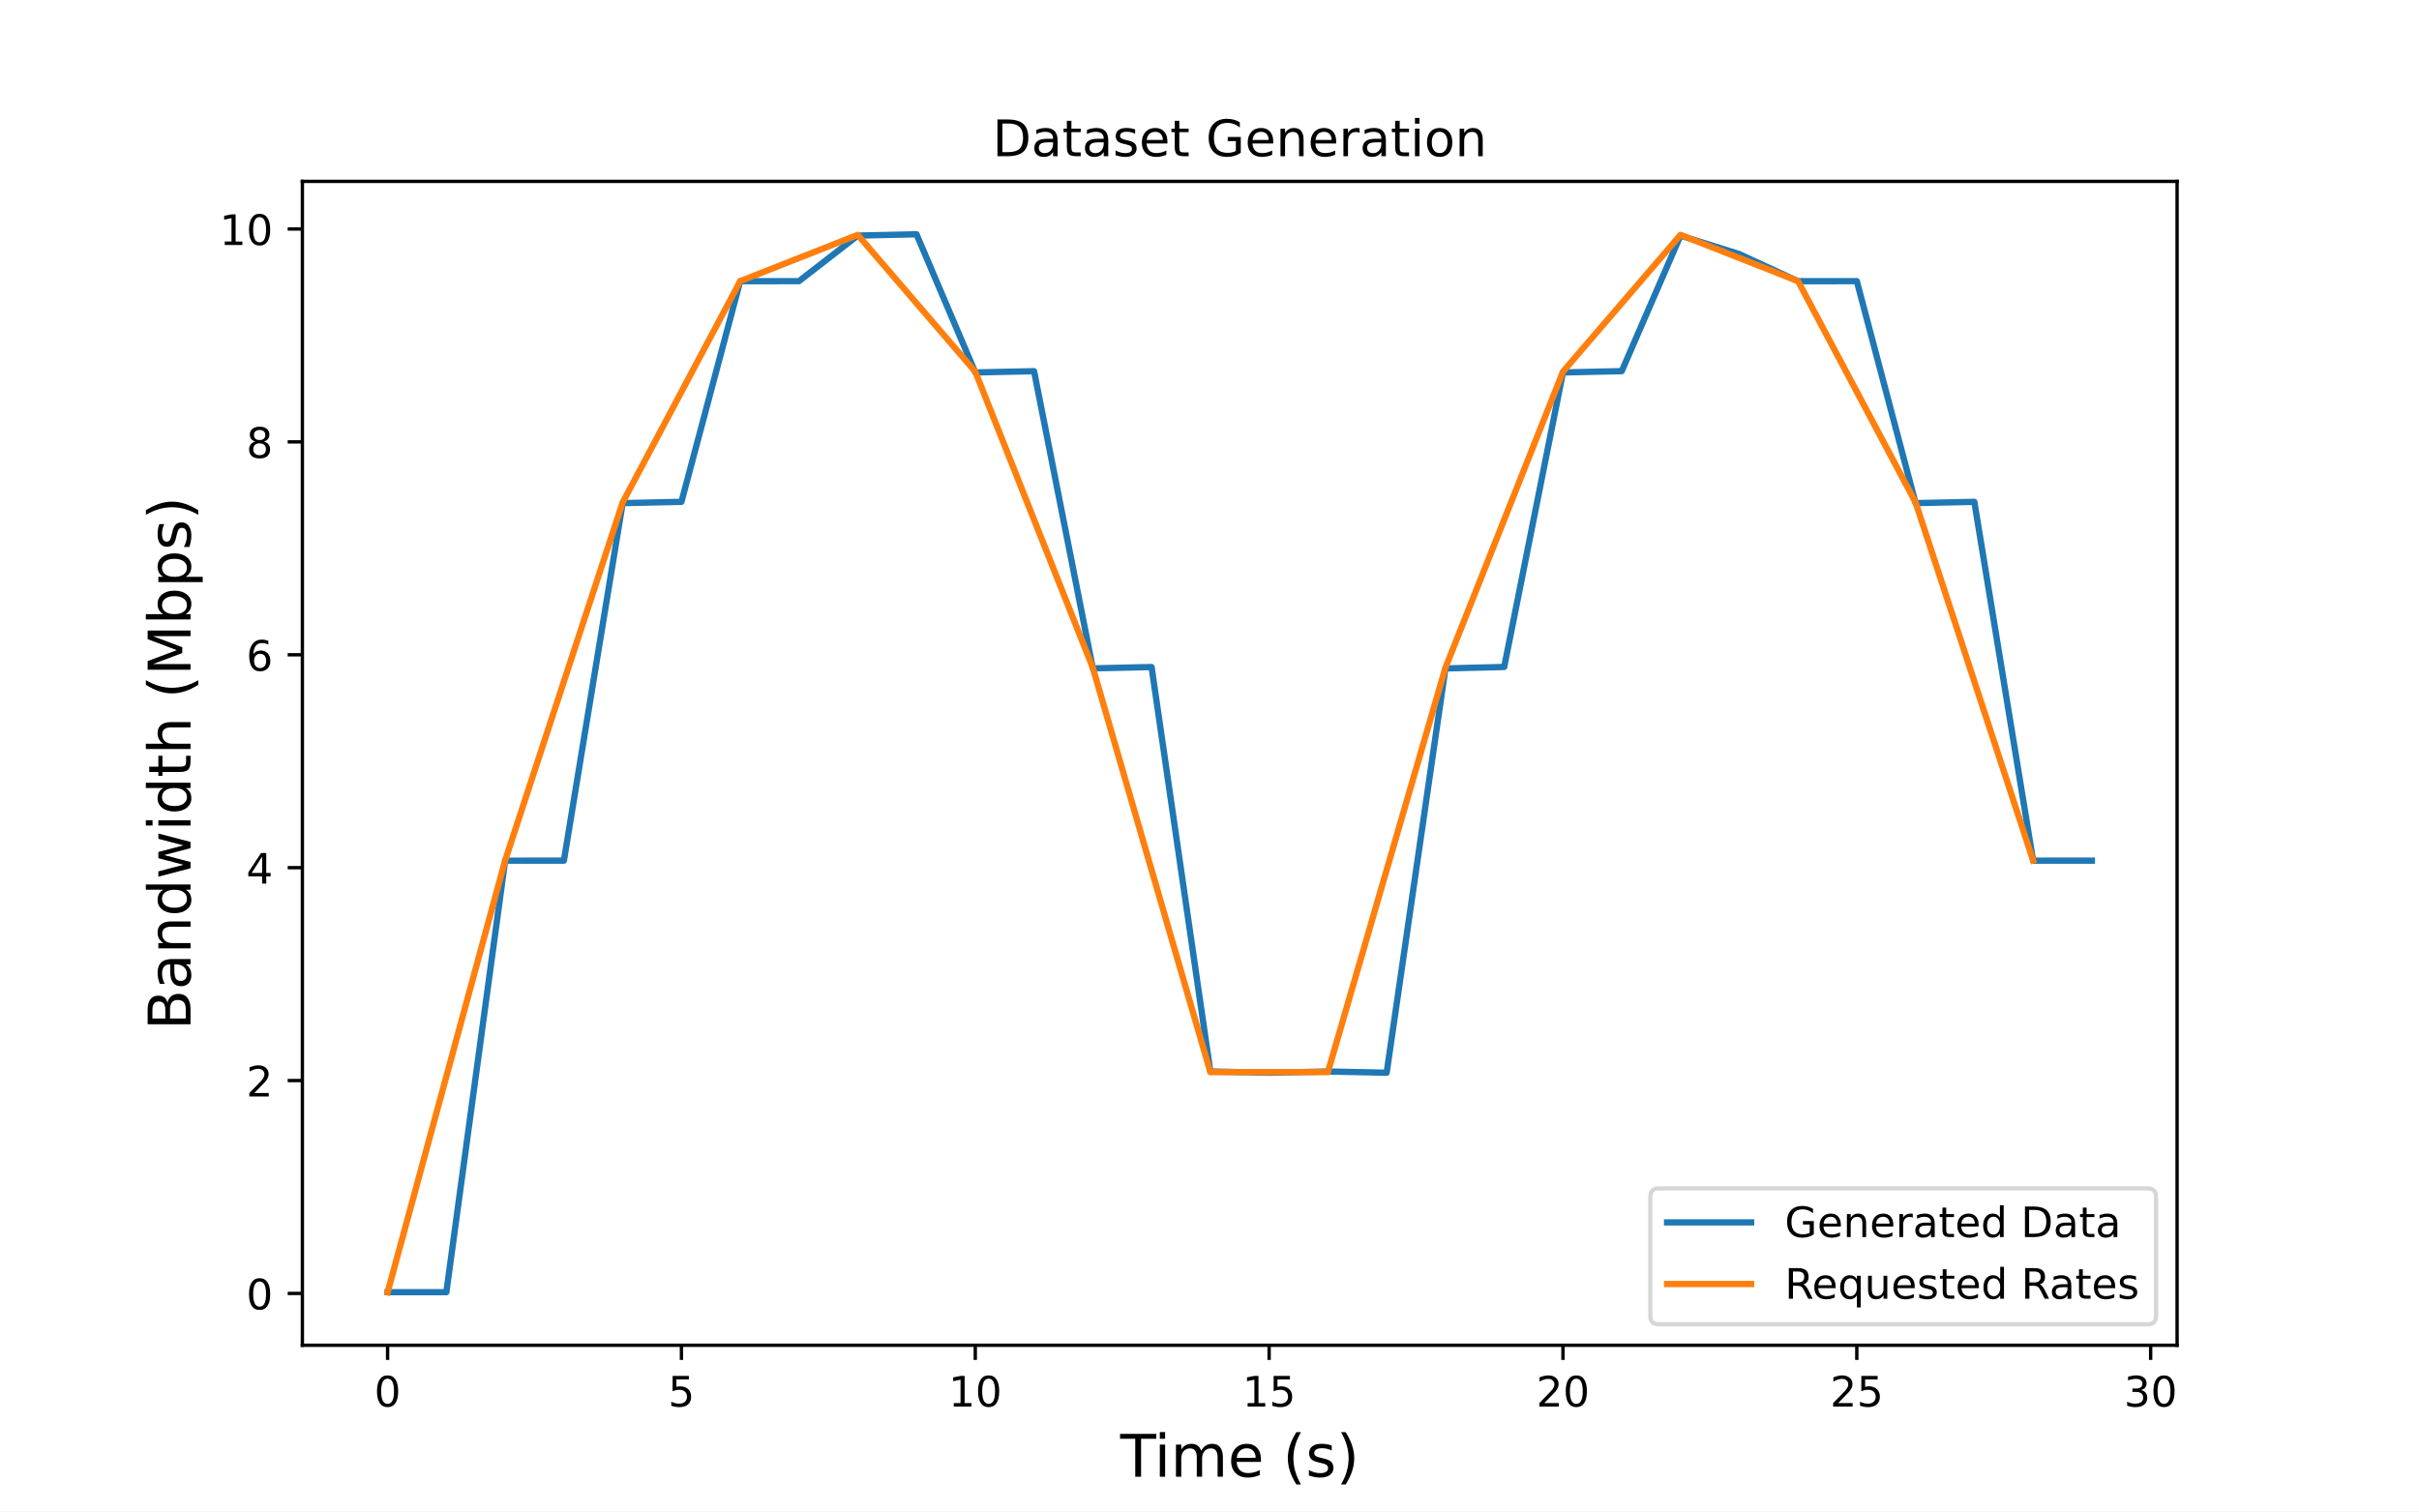
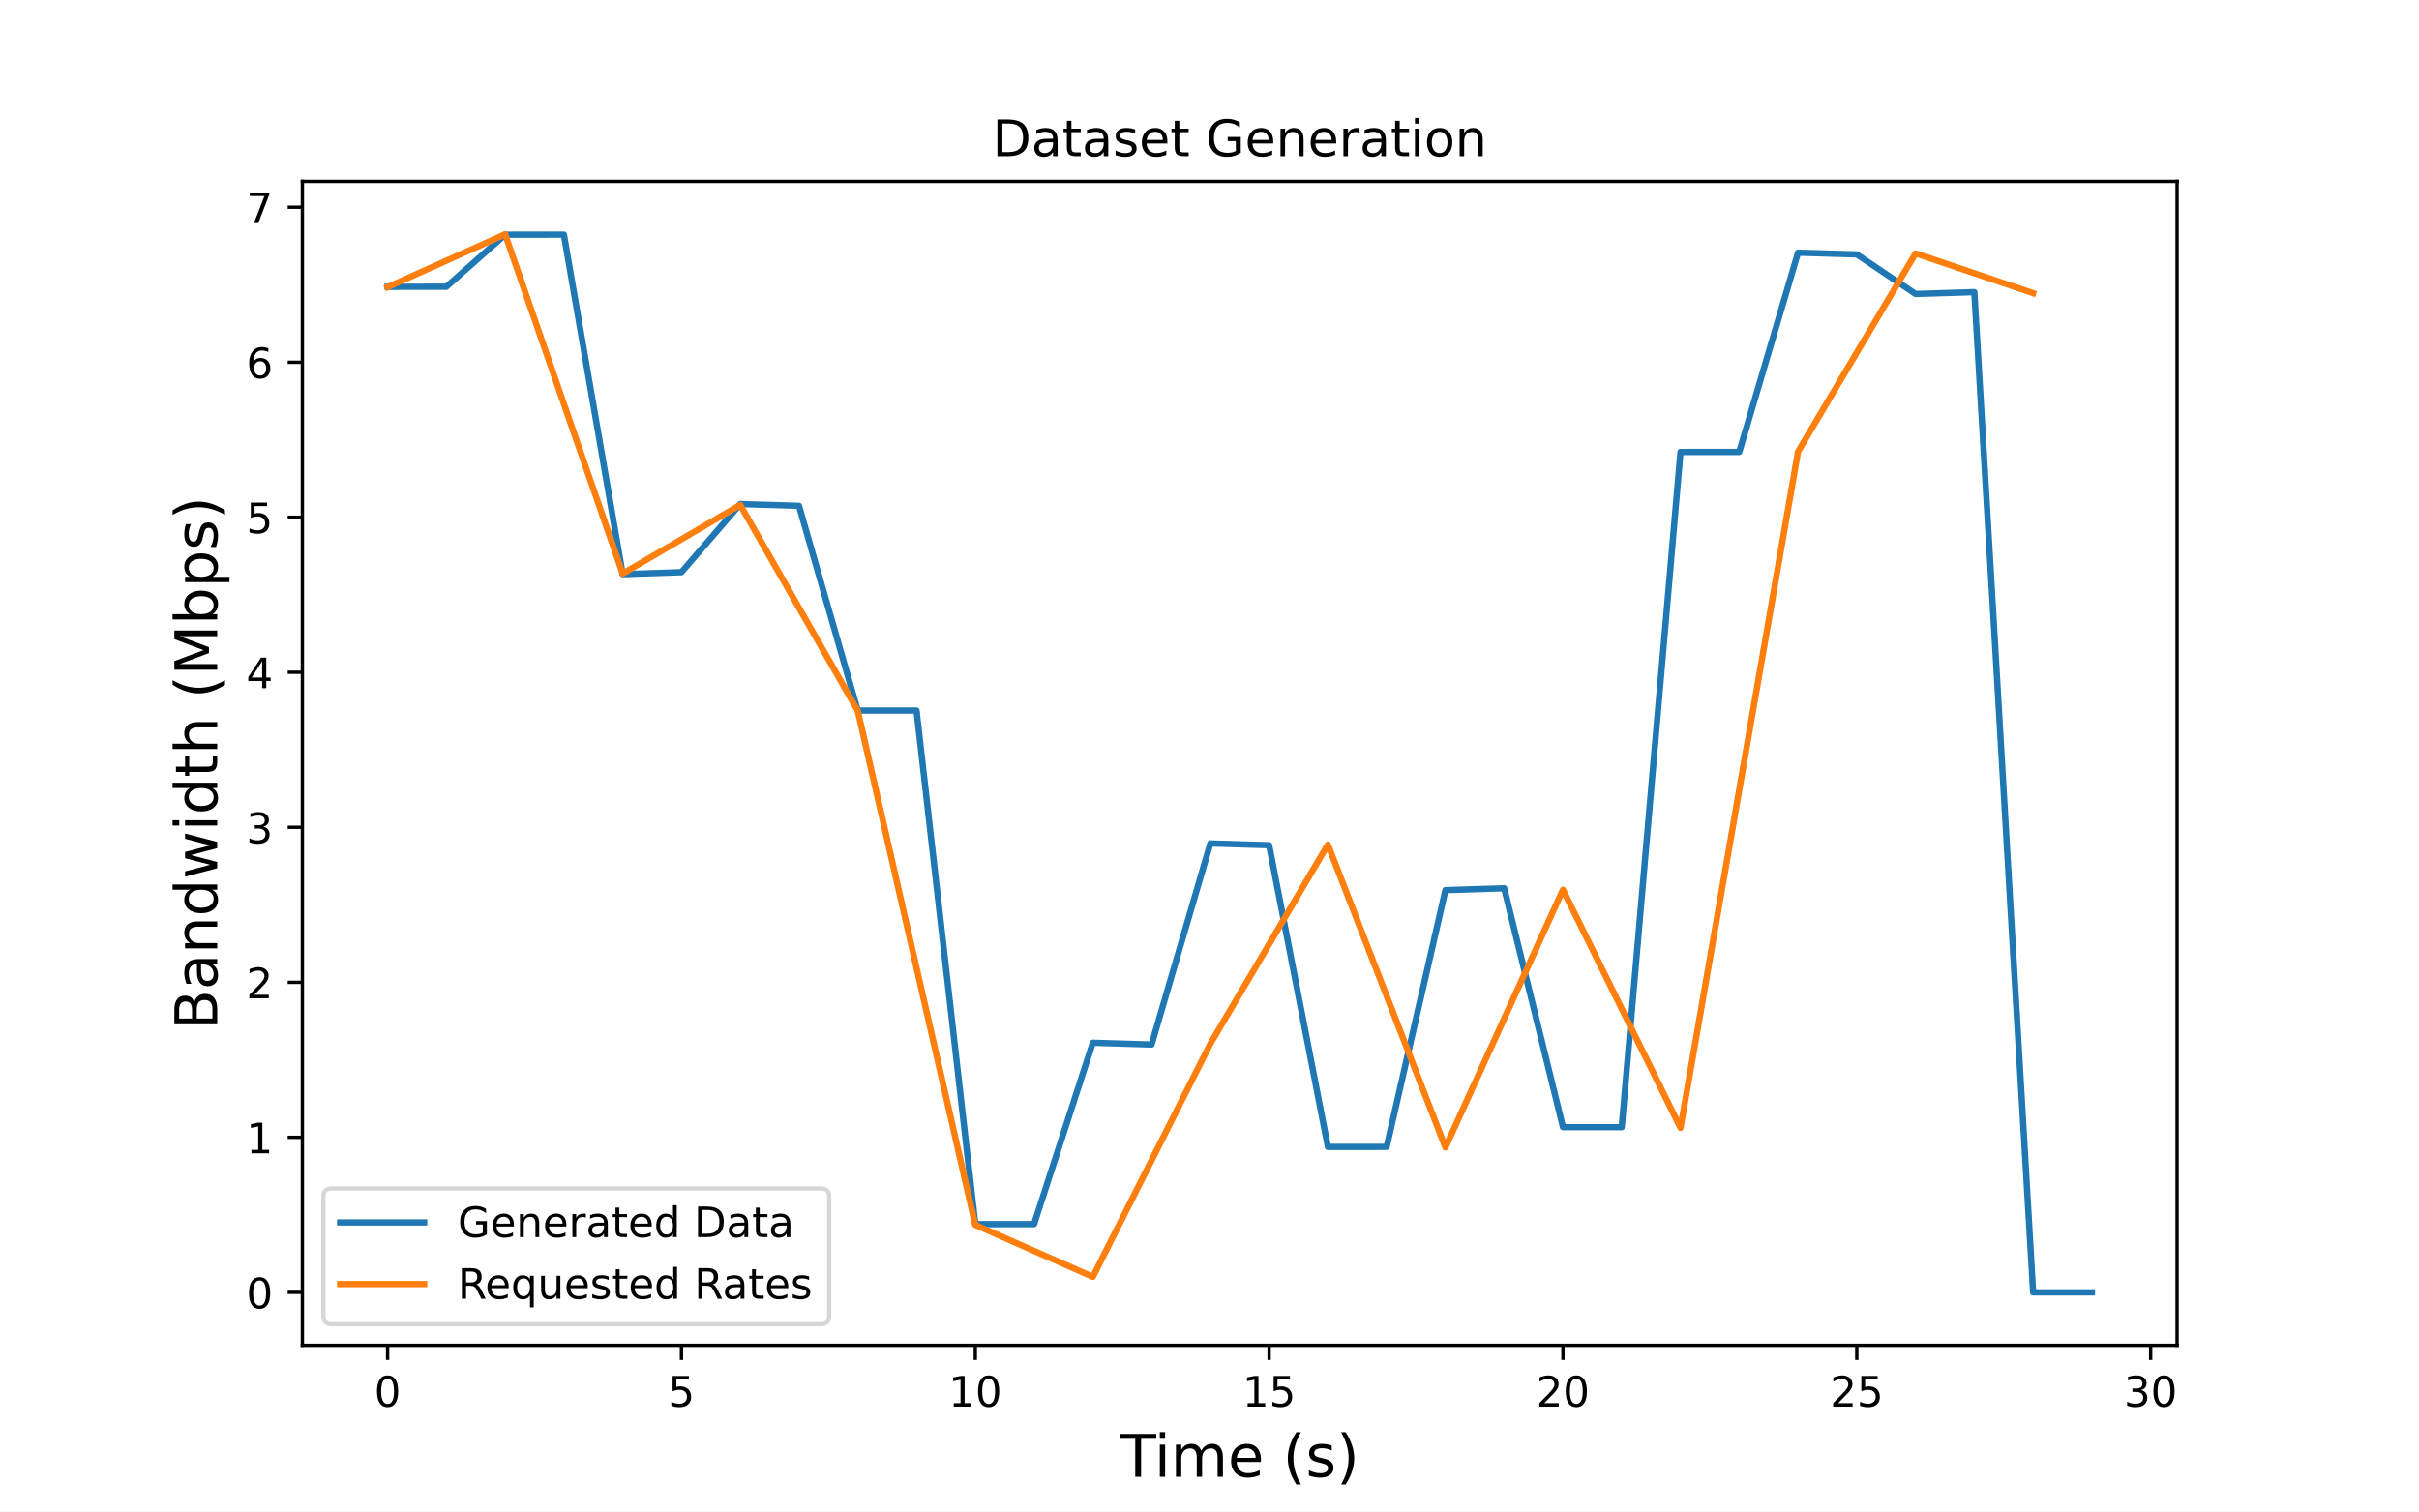
<svg xmlns="http://www.w3.org/2000/svg" xmlns:xlink="http://www.w3.org/1999/xlink" width="576pt" height="360pt" viewBox="0 0 576 360" version="1.1">
  <defs>
    <style type="text/css">*{stroke-linejoin: round; stroke-linecap: butt}</style>
  </defs>
  <g id="figure_1">
    <g id="patch_1">
      <path d="M 0 360  L 576 360  L 576 0  L 0 0  z " style="fill: #ffffff" />
    </g>
    <g id="axes_1">
      <g id="patch_2">
        <path d="M 72 320.4  L 518.4 320.4  L 518.4 43.2  L 72 43.2  z " style="fill: #ffffff" />
      </g>
      <g id="matplotlib.axis_1">
        <g id="xtick_1">
          <g id="line2d_1">
            <defs>
-               <path id="m021708974b" d="M 0 0  L 0 3.5  " style="stroke: #000000; stroke-width: 0.8" />
-             </defs>
-             <g>
-               <use xlink:href="#m021708974b" x="92.291" y="320.4" style="stroke: #000000; stroke-width: 0.8" />
+               <path id="m07958650aa" d="M 0 0  L 0 3.5  " style="stroke: #000000; stroke-width: 0.8" />
+             </defs>
+             <g>
+               <use xlink:href="#m07958650aa" x="92.291" y="320.4" style="stroke: #000000; stroke-width: 0.8" />
            </g>
          </g>
          <g id="text_1">
            <g transform="translate(89.10966 334.9984) scale(0.1 -0.1)">
              <defs>
                <path id="DejaVuSans-30" d="M 2034 4250  Q 1547 4250 1301 3770  Q 1056 3291 1056 2328  Q 1056 1369 1301 889  Q 1547 409 2034 409  Q 2525 409 2770 889  Q 3016 1369 3016 2328  Q 3016 3291 2770 3770  Q 2525 4250 2034 4250  z M 2034 4750  Q 2819 4750 3233 4129  Q 3647 3509 3647 2328  Q 3647 1150 3233 529  Q 2819 -91 2034 -91  Q 1250 -91 836 529  Q 422 1150 422 2328  Q 422 3509 836 4129  Q 1250 4750 2034 4750  z " transform="scale(0.015625)" />
              </defs>
              <use xlink:href="#DejaVuSans-30" />
            </g>
          </g>
        </g>
        <g id="xtick_2">
          <g id="line2d_2">
            <g>
-               <use xlink:href="#m021708974b" x="162.26" y="320.4" style="stroke: #000000; stroke-width: 0.8" />
+               <use xlink:href="#m07958650aa" x="162.26" y="320.4" style="stroke: #000000; stroke-width: 0.8" />
            </g>
          </g>
          <g id="text_2">
            <g transform="translate(159.0783 334.9984) scale(0.1 -0.1)">
              <defs>
                <path id="DejaVuSans-35" d="M 691 4666  L 3169 4666  L 3169 4134  L 1269 4134  L 1269 2991  Q 1406 3038 1543 3061  Q 1681 3084 1819 3084  Q 2600 3084 3056 2656  Q 3513 2228 3513 1497  Q 3513 744 3044 326  Q 2575 -91 1722 -91  Q 1428 -91 1123 -41  Q 819 9 494 109  L 494 744  Q 775 591 1075 516  Q 1375 441 1709 441  Q 2250 441 2565 725  Q 2881 1009 2881 1497  Q 2881 1984 2565 2268  Q 2250 2553 1709 2553  Q 1456 2553 1204 2497  Q 953 2441 691 2322  L 691 4666  z " transform="scale(0.015625)" />
              </defs>
              <use xlink:href="#DejaVuSans-35" />
            </g>
          </g>
        </g>
        <g id="xtick_3">
          <g id="line2d_3">
            <g>
-               <use xlink:href="#m021708974b" x="232.228" y="320.4" style="stroke: #000000; stroke-width: 0.8" />
+               <use xlink:href="#m07958650aa" x="232.228" y="320.4" style="stroke: #000000; stroke-width: 0.8" />
            </g>
          </g>
          <g id="text_3">
            <g transform="translate(225.8657 334.9984) scale(0.1 -0.1)">
              <defs>
                <path id="DejaVuSans-31" d="M 794 531  L 1825 531  L 1825 4091  L 703 3866  L 703 4441  L 1819 4666  L 2450 4666  L 2450 531  L 3481 531  L 3481 0  L 794 0  L 794 531  z " transform="scale(0.015625)" />
              </defs>
              <use xlink:href="#DejaVuSans-31" />
              <use xlink:href="#DejaVuSans-30" x="63.623" />
            </g>
          </g>
        </g>
        <g id="xtick_4">
          <g id="line2d_4">
            <g>
-               <use xlink:href="#m021708974b" x="302.197" y="320.4" style="stroke: #000000; stroke-width: 0.8" />
+               <use xlink:href="#m07958650aa" x="302.197" y="320.4" style="stroke: #000000; stroke-width: 0.8" />
            </g>
          </g>
          <g id="text_4">
            <g transform="translate(295.8344 334.9984) scale(0.1 -0.1)">
              <use xlink:href="#DejaVuSans-31" />
              <use xlink:href="#DejaVuSans-35" x="63.623" />
            </g>
          </g>
        </g>
        <g id="xtick_5">
          <g id="line2d_5">
            <g>
-               <use xlink:href="#m021708974b" x="372.166" y="320.4" style="stroke: #000000; stroke-width: 0.8" />
+               <use xlink:href="#m07958650aa" x="372.166" y="320.4" style="stroke: #000000; stroke-width: 0.8" />
            </g>
          </g>
          <g id="text_5">
            <g transform="translate(365.803 334.9984) scale(0.1 -0.1)">
              <defs>
                <path id="DejaVuSans-32" d="M 1228 531  L 3431 531  L 3431 0  L 469 0  L 469 531  Q 828 903 1448 1529  Q 2069 2156 2228 2338  Q 2531 2678 2651 2914  Q 2772 3150 2772 3378  Q 2772 3750 2511 3984  Q 2250 4219 1831 4219  Q 1534 4219 1204 4116  Q 875 4013 500 3803  L 500 4441  Q 881 4594 1212 4672  Q 1544 4750 1819 4750  Q 2544 4750 2975 4387  Q 3406 4025 3406 3419  Q 3406 3131 3298 2873  Q 3191 2616 2906 2266  Q 2828 2175 2409 1742  Q 1991 1309 1228 531  z " transform="scale(0.015625)" />
              </defs>
              <use xlink:href="#DejaVuSans-32" />
              <use xlink:href="#DejaVuSans-30" x="63.623" />
            </g>
          </g>
        </g>
        <g id="xtick_6">
          <g id="line2d_6">
            <g>
-               <use xlink:href="#m021708974b" x="442.134" y="320.4" style="stroke: #000000; stroke-width: 0.8" />
+               <use xlink:href="#m07958650aa" x="442.134" y="320.4" style="stroke: #000000; stroke-width: 0.8" />
            </g>
          </g>
          <g id="text_6">
            <g transform="translate(435.7717 334.9984) scale(0.1 -0.1)">
              <use xlink:href="#DejaVuSans-32" />
              <use xlink:href="#DejaVuSans-35" x="63.623" />
            </g>
          </g>
        </g>
        <g id="xtick_7">
          <g id="line2d_7">
            <g>
-               <use xlink:href="#m021708974b" x="512.103" y="320.4" style="stroke: #000000; stroke-width: 0.8" />
+               <use xlink:href="#m07958650aa" x="512.103" y="320.4" style="stroke: #000000; stroke-width: 0.8" />
            </g>
          </g>
          <g id="text_7">
            <g transform="translate(505.7403 334.9984) scale(0.1 -0.1)">
              <defs>
                <path id="DejaVuSans-33" d="M 2597 2516  Q 3050 2419 3304 2112  Q 3559 1806 3559 1356  Q 3559 666 3084 287  Q 2609 -91 1734 -91  Q 1441 -91 1130 -33  Q 819 25 488 141  L 488 750  Q 750 597 1062 519  Q 1375 441 1716 441  Q 2309 441 2620 675  Q 2931 909 2931 1356  Q 2931 1769 2642 2001  Q 2353 2234 1838 2234  L 1294 2234  L 1294 2753  L 1863 2753  Q 2328 2753 2575 2939  Q 2822 3125 2822 3475  Q 2822 3834 2567 4026  Q 2313 4219 1838 4219  Q 1578 4219 1281 4162  Q 984 4106 628 3988  L 628 4550  Q 988 4650 1302 4700  Q 1616 4750 1894 4750  Q 2613 4750 3031 4423  Q 3450 4097 3450 3541  Q 3450 3153 3228 2886  Q 3006 2619 2597 2516  z " transform="scale(0.015625)" />
              </defs>
              <use xlink:href="#DejaVuSans-33" />
              <use xlink:href="#DejaVuSans-30" x="63.623" />
            </g>
          </g>
        </g>
        <g id="text_8">
          <g transform="translate(266.7395 351.7159) scale(0.14 -0.14)">
            <defs>
              <path id="DejaVuSans-54" d="M -19 4666  L 3928 4666  L 3928 4134  L 2272 4134  L 2272 0  L 1638 0  L 1638 4134  L -19 4134  L -19 4666  z " transform="scale(0.015625)" />
              <path id="DejaVuSans-69" d="M 603 3500  L 1178 3500  L 1178 0  L 603 0  L 603 3500  z M 603 4863  L 1178 4863  L 1178 4134  L 603 4134  L 603 4863  z " transform="scale(0.015625)" />
              <path id="DejaVuSans-6d" d="M 3328 2828  Q 3544 3216 3844 3400  Q 4144 3584 4550 3584  Q 5097 3584 5394 3201  Q 5691 2819 5691 2113  L 5691 0  L 5113 0  L 5113 2094  Q 5113 2597 4934 2840  Q 4756 3084 4391 3084  Q 3944 3084 3684 2787  Q 3425 2491 3425 1978  L 3425 0  L 2847 0  L 2847 2094  Q 2847 2600 2669 2842  Q 2491 3084 2119 3084  Q 1678 3084 1418 2786  Q 1159 2488 1159 1978  L 1159 0  L 581 0  L 581 3500  L 1159 3500  L 1159 2956  Q 1356 3278 1631 3431  Q 1906 3584 2284 3584  Q 2666 3584 2933 3390  Q 3200 3197 3328 2828  z " transform="scale(0.015625)" />
              <path id="DejaVuSans-65" d="M 3597 1894  L 3597 1613  L 953 1613  Q 991 1019 1311 708  Q 1631 397 2203 397  Q 2534 397 2845 478  Q 3156 559 3463 722  L 3463 178  Q 3153 47 2828 -22  Q 2503 -91 2169 -91  Q 1331 -91 842 396  Q 353 884 353 1716  Q 353 2575 817 3079  Q 1281 3584 2069 3584  Q 2775 3584 3186 3129  Q 3597 2675 3597 1894  z M 3022 2063  Q 3016 2534 2758 2815  Q 2500 3097 2075 3097  Q 1594 3097 1305 2825  Q 1016 2553 972 2059  L 3022 2063  z " transform="scale(0.015625)" />
              <path id="DejaVuSans-20" transform="scale(0.015625)" />
              <path id="DejaVuSans-28" d="M 1984 4856  Q 1566 4138 1362 3434  Q 1159 2731 1159 2009  Q 1159 1288 1364 580  Q 1569 -128 1984 -844  L 1484 -844  Q 1016 -109 783 600  Q 550 1309 550 2009  Q 550 2706 781 3412  Q 1013 4119 1484 4856  L 1984 4856  z " transform="scale(0.015625)" />
              <path id="DejaVuSans-73" d="M 2834 3397  L 2834 2853  Q 2591 2978 2328 3040  Q 2066 3103 1784 3103  Q 1356 3103 1142 2972  Q 928 2841 928 2578  Q 928 2378 1081 2264  Q 1234 2150 1697 2047  L 1894 2003  Q 2506 1872 2764 1633  Q 3022 1394 3022 966  Q 3022 478 2636 193  Q 2250 -91 1575 -91  Q 1294 -91 989 -36  Q 684 19 347 128  L 347 722  Q 666 556 975 473  Q 1284 391 1588 391  Q 1994 391 2212 530  Q 2431 669 2431 922  Q 2431 1156 2273 1281  Q 2116 1406 1581 1522  L 1381 1569  Q 847 1681 609 1914  Q 372 2147 372 2553  Q 372 3047 722 3315  Q 1072 3584 1716 3584  Q 2034 3584 2315 3537  Q 2597 3491 2834 3397  z " transform="scale(0.015625)" />
              <path id="DejaVuSans-29" d="M 513 4856  L 1013 4856  Q 1481 4119 1714 3412  Q 1947 2706 1947 2009  Q 1947 1309 1714 600  Q 1481 -109 1013 -844  L 513 -844  Q 928 -128 1133 580  Q 1338 1288 1338 2009  Q 1338 2731 1133 3434  Q 928 4138 513 4856  z " transform="scale(0.015625)" />
            </defs>
            <use xlink:href="#DejaVuSans-54" />
            <use xlink:href="#DejaVuSans-69" x="57.959" />
            <use xlink:href="#DejaVuSans-6d" x="85.742" />
            <use xlink:href="#DejaVuSans-65" x="183.154" />
            <use xlink:href="#DejaVuSans-20" x="244.678" />
            <use xlink:href="#DejaVuSans-28" x="276.465" />
            <use xlink:href="#DejaVuSans-73" x="315.479" />
            <use xlink:href="#DejaVuSans-29" x="367.578" />
          </g>
        </g>
      </g>
      <g id="matplotlib.axis_2">
        <g id="ytick_1">
          <g id="line2d_8">
            <defs>
-               <path id="m6da452a6eb" d="M 0 0  L -3.5 0  " style="stroke: #000000; stroke-width: 0.8" />
-             </defs>
-             <g>
-               <use xlink:href="#m6da452a6eb" x="72" y="308.054" style="stroke: #000000; stroke-width: 0.8" />
+               <path id="m5886e18ef1" d="M 0 0  L -3.5 0  " style="stroke: #000000; stroke-width: 0.8" />
+             </defs>
+             <g>
+               <use xlink:href="#m5886e18ef1" x="72" y="307.8" style="stroke: #000000; stroke-width: 0.8" />
            </g>
          </g>
          <g id="text_9">
-             <g transform="translate(58.6375 311.8527) scale(0.1 -0.1)">
+             <g transform="translate(58.6375 311.5992) scale(0.1 -0.1)">
              <use xlink:href="#DejaVuSans-30" />
            </g>
          </g>
        </g>
        <g id="ytick_2">
          <g id="line2d_9">
            <g>
-               <use xlink:href="#m6da452a6eb" x="72" y="257.353" style="stroke: #000000; stroke-width: 0.8" />
+               <use xlink:href="#m5886e18ef1" x="72" y="270.879" style="stroke: #000000; stroke-width: 0.8" />
            </g>
          </g>
          <g id="text_10">
-             <g transform="translate(58.6375 261.1518) scale(0.1 -0.1)">
-               <use xlink:href="#DejaVuSans-32" />
+             <g transform="translate(58.6375 274.6778) scale(0.1 -0.1)">
+               <use xlink:href="#DejaVuSans-31" />
            </g>
          </g>
        </g>
        <g id="ytick_3">
          <g id="line2d_10">
            <g>
-               <use xlink:href="#m6da452a6eb" x="72" y="206.652" style="stroke: #000000; stroke-width: 0.8" />
+               <use xlink:href="#m5886e18ef1" x="72" y="233.957" style="stroke: #000000; stroke-width: 0.8" />
            </g>
          </g>
          <g id="text_11">
-             <g transform="translate(58.6375 210.451) scale(0.1 -0.1)">
-               <defs>
-                 <path id="DejaVuSans-34" d="M 2419 4116  L 825 1625  L 2419 1625  L 2419 4116  z M 2253 4666  L 3047 4666  L 3047 1625  L 3713 1625  L 3713 1100  L 3047 1100  L 3047 0  L 2419 0  L 2419 1100  L 313 1100  L 313 1709  L 2253 4666  z " transform="scale(0.015625)" />
-               </defs>
-               <use xlink:href="#DejaVuSans-34" />
+             <g transform="translate(58.6375 237.7563) scale(0.1 -0.1)">
+               <use xlink:href="#DejaVuSans-32" />
            </g>
          </g>
        </g>
        <g id="ytick_4">
          <g id="line2d_11">
            <g>
-               <use xlink:href="#m6da452a6eb" x="72" y="155.951" style="stroke: #000000; stroke-width: 0.8" />
+               <use xlink:href="#m5886e18ef1" x="72" y="197.036" style="stroke: #000000; stroke-width: 0.8" />
            </g>
          </g>
          <g id="text_12">
-             <g transform="translate(58.6375 159.7501) scale(0.1 -0.1)">
-               <defs>
-                 <path id="DejaVuSans-36" d="M 2113 2584  Q 1688 2584 1439 2293  Q 1191 2003 1191 1497  Q 1191 994 1439 701  Q 1688 409 2113 409  Q 2538 409 2786 701  Q 3034 994 3034 1497  Q 3034 2003 2786 2293  Q 2538 2584 2113 2584  z M 3366 4563  L 3366 3988  Q 3128 4100 2886 4159  Q 2644 4219 2406 4219  Q 1781 4219 1451 3797  Q 1122 3375 1075 2522  Q 1259 2794 1537 2939  Q 1816 3084 2150 3084  Q 2853 3084 3261 2657  Q 3669 2231 3669 1497  Q 3669 778 3244 343  Q 2819 -91 2113 -91  Q 1303 -91 875 529  Q 447 1150 447 2328  Q 447 3434 972 4092  Q 1497 4750 2381 4750  Q 2619 4750 2861 4703  Q 3103 4656 3366 4563  z " transform="scale(0.015625)" />
-               </defs>
-               <use xlink:href="#DejaVuSans-36" />
+             <g transform="translate(58.6375 200.8348) scale(0.1 -0.1)">
+               <use xlink:href="#DejaVuSans-33" />
            </g>
          </g>
        </g>
        <g id="ytick_5">
          <g id="line2d_12">
            <g>
-               <use xlink:href="#m6da452a6eb" x="72" y="105.25" style="stroke: #000000; stroke-width: 0.8" />
+               <use xlink:href="#m5886e18ef1" x="72" y="160.114" style="stroke: #000000; stroke-width: 0.8" />
            </g>
          </g>
          <g id="text_13">
-             <g transform="translate(58.6375 109.0492) scale(0.1 -0.1)">
-               <defs>
-                 <path id="DejaVuSans-38" d="M 2034 2216  Q 1584 2216 1326 1975  Q 1069 1734 1069 1313  Q 1069 891 1326 650  Q 1584 409 2034 409  Q 2484 409 2743 651  Q 3003 894 3003 1313  Q 3003 1734 2745 1975  Q 2488 2216 2034 2216  z M 1403 2484  Q 997 2584 770 2862  Q 544 3141 544 3541  Q 544 4100 942 4425  Q 1341 4750 2034 4750  Q 2731 4750 3128 4425  Q 3525 4100 3525 3541  Q 3525 3141 3298 2862  Q 3072 2584 2669 2484  Q 3125 2378 3379 2068  Q 3634 1759 3634 1313  Q 3634 634 3220 271  Q 2806 -91 2034 -91  Q 1263 -91 848 271  Q 434 634 434 1313  Q 434 1759 690 2068  Q 947 2378 1403 2484  z M 1172 3481  Q 1172 3119 1398 2916  Q 1625 2713 2034 2713  Q 2441 2713 2670 2916  Q 2900 3119 2900 3481  Q 2900 3844 2670 4047  Q 2441 4250 2034 4250  Q 1625 4250 1398 4047  Q 1172 3844 1172 3481  z " transform="scale(0.015625)" />
-               </defs>
-               <use xlink:href="#DejaVuSans-38" />
+             <g transform="translate(58.6375 163.9134) scale(0.1 -0.1)">
+               <defs>
+                 <path id="DejaVuSans-34" d="M 2419 4116  L 825 1625  L 2419 1625  L 2419 4116  z M 2253 4666  L 3047 4666  L 3047 1625  L 3713 1625  L 3713 1100  L 3047 1100  L 3047 0  L 2419 0  L 2419 1100  L 313 1100  L 313 1709  L 2253 4666  z " transform="scale(0.015625)" />
+               </defs>
+               <use xlink:href="#DejaVuSans-34" />
            </g>
          </g>
        </g>
        <g id="ytick_6">
          <g id="line2d_13">
            <g>
-               <use xlink:href="#m6da452a6eb" x="72" y="54.549" style="stroke: #000000; stroke-width: 0.8" />
+               <use xlink:href="#m5886e18ef1" x="72" y="123.193" style="stroke: #000000; stroke-width: 0.8" />
            </g>
          </g>
          <g id="text_14">
-             <g transform="translate(52.275 58.34833) scale(0.1 -0.1)">
-               <use xlink:href="#DejaVuSans-31" />
-               <use xlink:href="#DejaVuSans-30" x="63.623" />
-             </g>
-           </g>
-         </g>
-         <g id="text_15">
-           <g transform="translate(45.36344 245.3272) rotate(-90) scale(0.14 -0.14)">
+             <g transform="translate(58.6375 126.9919) scale(0.1 -0.1)">
+               <use xlink:href="#DejaVuSans-35" />
+             </g>
+           </g>
+         </g>
+         <g id="ytick_7">
+           <g id="line2d_14">
+             <g>
+               <use xlink:href="#m5886e18ef1" x="72" y="86.271" style="stroke: #000000; stroke-width: 0.8" />
+             </g>
+           </g>
+           <g id="text_15">
+             <g transform="translate(58.6375 90.07045) scale(0.1 -0.1)">
+               <defs>
+                 <path id="DejaVuSans-36" d="M 2113 2584  Q 1688 2584 1439 2293  Q 1191 2003 1191 1497  Q 1191 994 1439 701  Q 1688 409 2113 409  Q 2538 409 2786 701  Q 3034 994 3034 1497  Q 3034 2003 2786 2293  Q 2538 2584 2113 2584  z M 3366 4563  L 3366 3988  Q 3128 4100 2886 4159  Q 2644 4219 2406 4219  Q 1781 4219 1451 3797  Q 1122 3375 1075 2522  Q 1259 2794 1537 2939  Q 1816 3084 2150 3084  Q 2853 3084 3261 2657  Q 3669 2231 3669 1497  Q 3669 778 3244 343  Q 2819 -91 2113 -91  Q 1303 -91 875 529  Q 447 1150 447 2328  Q 447 3434 972 4092  Q 1497 4750 2381 4750  Q 2619 4750 2861 4703  Q 3103 4656 3366 4563  z " transform="scale(0.015625)" />
+               </defs>
+               <use xlink:href="#DejaVuSans-36" />
+             </g>
+           </g>
+         </g>
+         <g id="ytick_8">
+           <g id="line2d_15">
+             <g>
+               <use xlink:href="#m5886e18ef1" x="72" y="49.35" style="stroke: #000000; stroke-width: 0.8" />
+             </g>
+           </g>
+           <g id="text_16">
+             <g transform="translate(58.6375 53.14899) scale(0.1 -0.1)">
+               <defs>
+                 <path id="DejaVuSans-37" d="M 525 4666  L 3525 4666  L 3525 4397  L 1831 0  L 1172 0  L 2766 4134  L 525 4134  L 525 4666  z " transform="scale(0.015625)" />
+               </defs>
+               <use xlink:href="#DejaVuSans-37" />
+             </g>
+           </g>
+         </g>
+         <g id="text_17">
+           <g transform="translate(51.72594 245.3272) rotate(-90) scale(0.14 -0.14)">
            <defs>
              <path id="DejaVuSans-42" d="M 1259 2228  L 1259 519  L 2272 519  Q 2781 519 3026 730  Q 3272 941 3272 1375  Q 3272 1813 3026 2020  Q 2781 2228 2272 2228  L 1259 2228  z M 1259 4147  L 1259 2741  L 2194 2741  Q 2656 2741 2882 2914  Q 3109 3088 3109 3444  Q 3109 3797 2882 3972  Q 2656 4147 2194 4147  L 1259 4147  z M 628 4666  L 2241 4666  Q 2963 4666 3353 4366  Q 3744 4066 3744 3513  Q 3744 3084 3544 2831  Q 3344 2578 2956 2516  Q 3422 2416 3680 2098  Q 3938 1781 3938 1306  Q 3938 681 3513 340  Q 3088 0 2303 0  L 628 0  L 628 4666  z " transform="scale(0.015625)" />
              <path id="DejaVuSans-61" d="M 2194 1759  Q 1497 1759 1228 1600  Q 959 1441 959 1056  Q 959 750 1161 570  Q 1363 391 1709 391  Q 2188 391 2477 730  Q 2766 1069 2766 1631  L 2766 1759  L 2194 1759  z M 3341 1997  L 3341 0  L 2766 0  L 2766 531  Q 2569 213 2275 61  Q 1981 -91 1556 -91  Q 1019 -91 701 211  Q 384 513 384 1019  Q 384 1609 779 1909  Q 1175 2209 1959 2209  L 2766 2209  L 2766 2266  Q 2766 2663 2505 2880  Q 2244 3097 1772 3097  Q 1472 3097 1187 3025  Q 903 2953 641 2809  L 641 3341  Q 956 3463 1253 3523  Q 1550 3584 1831 3584  Q 2591 3584 2966 3190  Q 3341 2797 3341 1997  z " transform="scale(0.015625)" />
              <path id="DejaVuSans-6e" d="M 3513 2113  L 3513 0  L 2938 0  L 2938 2094  Q 2938 2591 2744 2837  Q 2550 3084 2163 3084  Q 1697 3084 1428 2787  Q 1159 2491 1159 1978  L 1159 0  L 581 0  L 581 3500  L 1159 3500  L 1159 2956  Q 1366 3272 1645 3428  Q 1925 3584 2291 3584  Q 2894 3584 3203 3211  Q 3513 2838 3513 2113  z " transform="scale(0.015625)" />
              <path id="DejaVuSans-64" d="M 2906 2969  L 2906 4863  L 3481 4863  L 3481 0  L 2906 0  L 2906 525  Q 2725 213 2448 61  Q 2172 -91 1784 -91  Q 1150 -91 751 415  Q 353 922 353 1747  Q 353 2572 751 3078  Q 1150 3584 1784 3584  Q 2172 3584 2448 3432  Q 2725 3281 2906 2969  z M 947 1747  Q 947 1113 1208 752  Q 1469 391 1925 391  Q 2381 391 2643 752  Q 2906 1113 2906 1747  Q 2906 2381 2643 2742  Q 2381 3103 1925 3103  Q 1469 3103 1208 2742  Q 947 2381 947 1747  z " transform="scale(0.015625)" />
              <path id="DejaVuSans-77" d="M 269 3500  L 844 3500  L 1563 769  L 2278 3500  L 2956 3500  L 3675 769  L 4391 3500  L 4966 3500  L 4050 0  L 3372 0  L 2619 2869  L 1863 0  L 1184 0  L 269 3500  z " transform="scale(0.015625)" />
              <path id="DejaVuSans-74" d="M 1172 4494  L 1172 3500  L 2356 3500  L 2356 3053  L 1172 3053  L 1172 1153  Q 1172 725 1289 603  Q 1406 481 1766 481  L 2356 481  L 2356 0  L 1766 0  Q 1100 0 847 248  Q 594 497 594 1153  L 594 3053  L 172 3053  L 172 3500  L 594 3500  L 594 4494  L 1172 4494  z " transform="scale(0.015625)" />
              <path id="DejaVuSans-68" d="M 3513 2113  L 3513 0  L 2938 0  L 2938 2094  Q 2938 2591 2744 2837  Q 2550 3084 2163 3084  Q 1697 3084 1428 2787  Q 1159 2491 1159 1978  L 1159 0  L 581 0  L 581 4863  L 1159 4863  L 1159 2956  Q 1366 3272 1645 3428  Q 1925 3584 2291 3584  Q 2894 3584 3203 3211  Q 3513 2838 3513 2113  z " transform="scale(0.015625)" />
              <path id="DejaVuSans-4d" d="M 628 4666  L 1569 4666  L 2759 1491  L 3956 4666  L 4897 4666  L 4897 0  L 4281 0  L 4281 4097  L 3078 897  L 2444 897  L 1241 4097  L 1241 0  L 628 0  L 628 4666  z " transform="scale(0.015625)" />
              <path id="DejaVuSans-62" d="M 3116 1747  Q 3116 2381 2855 2742  Q 2594 3103 2138 3103  Q 1681 3103 1420 2742  Q 1159 2381 1159 1747  Q 1159 1113 1420 752  Q 1681 391 2138 391  Q 2594 391 2855 752  Q 3116 1113 3116 1747  z M 1159 2969  Q 1341 3281 1617 3432  Q 1894 3584 2278 3584  Q 2916 3584 3314 3078  Q 3713 2572 3713 1747  Q 3713 922 3314 415  Q 2916 -91 2278 -91  Q 1894 -91 1617 61  Q 1341 213 1159 525  L 1159 0  L 581 0  L 581 4863  L 1159 4863  L 1159 2969  z " transform="scale(0.015625)" />
              <path id="DejaVuSans-70" d="M 1159 525  L 1159 -1331  L 581 -1331  L 581 3500  L 1159 3500  L 1159 2969  Q 1341 3281 1617 3432  Q 1894 3584 2278 3584  Q 2916 3584 3314 3078  Q 3713 2572 3713 1747  Q 3713 922 3314 415  Q 2916 -91 2278 -91  Q 1894 -91 1617 61  Q 1341 213 1159 525  z M 3116 1747  Q 3116 2381 2855 2742  Q 2594 3103 2138 3103  Q 1681 3103 1420 2742  Q 1159 2381 1159 1747  Q 1159 1113 1420 752  Q 1681 391 2138 391  Q 2594 391 2855 752  Q 3116 1113 3116 1747  z " transform="scale(0.015625)" />
            </defs>
            <use xlink:href="#DejaVuSans-42" />
            <use xlink:href="#DejaVuSans-61" x="68.604" />
            <use xlink:href="#DejaVuSans-6e" x="129.883" />
            <use xlink:href="#DejaVuSans-64" x="193.262" />
            <use xlink:href="#DejaVuSans-77" x="256.738" />
            <use xlink:href="#DejaVuSans-69" x="338.525" />
            <use xlink:href="#DejaVuSans-64" x="366.309" />
            <use xlink:href="#DejaVuSans-74" x="429.785" />
            <use xlink:href="#DejaVuSans-68" x="468.994" />
            <use xlink:href="#DejaVuSans-20" x="532.373" />
            <use xlink:href="#DejaVuSans-28" x="564.16" />
            <use xlink:href="#DejaVuSans-4d" x="603.174" />
            <use xlink:href="#DejaVuSans-62" x="689.453" />
            <use xlink:href="#DejaVuSans-70" x="752.93" />
            <use xlink:href="#DejaVuSans-73" x="816.406" />
            <use xlink:href="#DejaVuSans-29" x="868.506" />
          </g>
        </g>
      </g>
-       <g id="line2d_14">
-         <path d="M 92.291 307.76  L 106.285 307.76  L 120.278 204.986  L 134.272 204.98  L 148.266 119.829  L 162.26 119.524  L 176.253 66.975  L 190.247 66.959  L 204.241 56.109  L 218.234 55.8  L 232.228 88.703  L 246.222 88.409  L 260.216 159.186  L 274.209 158.866  L 288.203 255.198  L 302.197 255.489  L 316.191 255.198  L 330.184 255.489  L 344.178 159.2  L 358.172 158.852  L 372.166 88.705  L 386.159 88.395  L 400.153 56.109  L 414.147 60.514  L 428.14 66.974  L 442.134 66.96  L 456.128 119.83  L 470.122 119.524  L 484.115 204.985  L 498.109 204.979  " clip-path="url(#p1015810931)" style="fill: none; stroke: #1f77b4; stroke-width: 1.5; stroke-linecap: square" />
-       </g>
-       <g id="line2d_15">
-         <path d="M 92.291 307.8  L 120.278 204.944  L 148.266 119.663  L 176.253 66.956  L 204.241 55.938  L 232.228 88.512  L 260.216 159.047  L 288.203 255.347  L 316.191 255.347  L 344.178 159.047  L 372.166 88.512  L 400.153 55.938  L 428.14 66.957  L 456.128 119.663  L 484.115 204.944  " clip-path="url(#p1015810931)" style="fill: none; stroke: #ff7f0e; stroke-width: 1.5; stroke-linecap: square" />
+       <g id="line2d_16">
+         <path d="M 92.291 68.304  L 106.285 68.29  L 120.278 55.902  L 134.272 55.886  L 148.266 136.749  L 162.26 136.276  L 176.253 120.052  L 190.247 120.469  L 204.241 169.234  L 218.234 169.235  L 232.228 291.548  L 246.222 291.548  L 260.216 248.354  L 274.209 248.778  L 288.203 200.883  L 302.197 201.303  L 316.191 273.159  L 330.184 273.157  L 344.178 212.007  L 358.172 211.563  L 372.166 268.454  L 386.159 268.452  L 400.153 107.649  L 414.147 107.638  L 428.14 60.178  L 442.134 60.591  L 456.128 70.014  L 470.122 69.573  L 484.115 307.8  L 498.109 307.8  " clip-path="url(#pf649b6bca6)" style="fill: none; stroke: #1f77b4; stroke-width: 1.5; stroke-linecap: square" />
+       </g>
+       <g id="line2d_17">
+         <path d="M 92.291 68.377  L 120.278 55.8  L 148.266 136.626  L 176.253 120.261  L 204.241 169.267  L 232.228 291.74  L 260.216 304.108  L 288.203 248.581  L 316.191 201.162  L 344.178 273.274  L 372.166 211.913  L 400.153 268.62  L 428.14 107.564  L 456.128 60.352  L 484.115 69.816  " clip-path="url(#pf649b6bca6)" style="fill: none; stroke: #ff7f0e; stroke-width: 1.5; stroke-linecap: square" />
      </g>
      <g id="patch_3">
        <path d="M 72 320.4  L 72 43.2  " style="fill: none; stroke: #000000; stroke-width: 0.8; stroke-linejoin: miter; stroke-linecap: square" />
      </g>
      <g id="patch_4">
        <path d="M 518.4 320.4  L 518.4 43.2  " style="fill: none; stroke: #000000; stroke-width: 0.8; stroke-linejoin: miter; stroke-linecap: square" />
      </g>
      <g id="patch_5">
        <path d="M 72 320.4  L 518.4 320.4  " style="fill: none; stroke: #000000; stroke-width: 0.8; stroke-linejoin: miter; stroke-linecap: square" />
      </g>
      <g id="patch_6">
        <path d="M 72 43.2  L 518.4 43.2  " style="fill: none; stroke: #000000; stroke-width: 0.8; stroke-linejoin: miter; stroke-linecap: square" />
      </g>
-       <g id="text_16">
+       <g id="text_18">
        <g transform="translate(236.3259 37.2) scale(0.12 -0.12)">
          <defs>
            <path id="DejaVuSans-44" d="M 1259 4147  L 1259 519  L 2022 519  Q 2988 519 3436 956  Q 3884 1394 3884 2338  Q 3884 3275 3436 3711  Q 2988 4147 2022 4147  L 1259 4147  z M 628 4666  L 1925 4666  Q 3281 4666 3915 4102  Q 4550 3538 4550 2338  Q 4550 1131 3912 565  Q 3275 0 1925 0  L 628 0  L 628 4666  z " transform="scale(0.015625)" />
            <path id="DejaVuSans-47" d="M 3809 666  L 3809 1919  L 2778 1919  L 2778 2438  L 4434 2438  L 4434 434  Q 4069 175 3628 42  Q 3188 -91 2688 -91  Q 1594 -91 976 548  Q 359 1188 359 2328  Q 359 3472 976 4111  Q 1594 4750 2688 4750  Q 3144 4750 3555 4637  Q 3966 4525 4313 4306  L 4313 3634  Q 3963 3931 3569 4081  Q 3175 4231 2741 4231  Q 1884 4231 1454 3753  Q 1025 3275 1025 2328  Q 1025 1384 1454 906  Q 1884 428 2741 428  Q 3075 428 3337 486  Q 3600 544 3809 666  z " transform="scale(0.015625)" />
            <path id="DejaVuSans-72" d="M 2631 2963  Q 2534 3019 2420 3045  Q 2306 3072 2169 3072  Q 1681 3072 1420 2755  Q 1159 2438 1159 1844  L 1159 0  L 581 0  L 581 3500  L 1159 3500  L 1159 2956  Q 1341 3275 1631 3429  Q 1922 3584 2338 3584  Q 2397 3584 2469 3576  Q 2541 3569 2628 3553  L 2631 2963  z " transform="scale(0.015625)" />
            <path id="DejaVuSans-6f" d="M 1959 3097  Q 1497 3097 1228 2736  Q 959 2375 959 1747  Q 959 1119 1226 758  Q 1494 397 1959 397  Q 2419 397 2687 759  Q 2956 1122 2956 1747  Q 2956 2369 2687 2733  Q 2419 3097 1959 3097  z M 1959 3584  Q 2709 3584 3137 3096  Q 3566 2609 3566 1747  Q 3566 888 3137 398  Q 2709 -91 1959 -91  Q 1206 -91 779 398  Q 353 888 353 1747  Q 353 2609 779 3096  Q 1206 3584 1959 3584  z " transform="scale(0.015625)" />
          </defs>
          <use xlink:href="#DejaVuSans-44" />
          <use xlink:href="#DejaVuSans-61" x="77.002" />
          <use xlink:href="#DejaVuSans-74" x="138.281" />
          <use xlink:href="#DejaVuSans-61" x="177.49" />
          <use xlink:href="#DejaVuSans-73" x="238.77" />
          <use xlink:href="#DejaVuSans-65" x="290.869" />
          <use xlink:href="#DejaVuSans-74" x="352.393" />
          <use xlink:href="#DejaVuSans-20" x="391.602" />
          <use xlink:href="#DejaVuSans-47" x="423.389" />
          <use xlink:href="#DejaVuSans-65" x="500.879" />
          <use xlink:href="#DejaVuSans-6e" x="562.402" />
          <use xlink:href="#DejaVuSans-65" x="625.781" />
          <use xlink:href="#DejaVuSans-72" x="687.305" />
          <use xlink:href="#DejaVuSans-61" x="728.418" />
          <use xlink:href="#DejaVuSans-74" x="789.697" />
          <use xlink:href="#DejaVuSans-69" x="828.906" />
          <use xlink:href="#DejaVuSans-6f" x="856.689" />
          <use xlink:href="#DejaVuSans-6e" x="917.871" />
        </g>
      </g>
      <g id="legend_1">
        <g id="patch_7">
-           <path d="M 394.966 315.4  L 511.4 315.4  Q 513.4 315.4 513.4 313.4  L 513.4 285.044  Q 513.4 283.044 511.4 283.044  L 394.966 283.044  Q 392.966 283.044 392.966 285.044  L 392.966 313.4  Q 392.966 315.4 394.966 315.4  z " style="fill: #ffffff; opacity: 0.8; stroke: #cccccc; stroke-linejoin: miter" />
-         </g>
-         <g id="line2d_16">
-           <path d="M 396.966 291.142  L 406.966 291.142  L 416.966 291.142  " style="fill: none; stroke: #1f77b4; stroke-width: 1.5; stroke-linecap: square" />
-         </g>
-         <g id="text_17">
-           <g transform="translate(424.9656 294.6422) scale(0.1 -0.1)">
+           <path d="M 79 315.4  L 195.434 315.4  Q 197.434 315.4 197.434 313.4  L 197.434 285.044  Q 197.434 283.044 195.434 283.044  L 79 283.044  Q 77 283.044 77 285.044  L 77 313.4  Q 77 315.4 79 315.4  z " style="fill: #ffffff; opacity: 0.8; stroke: #cccccc; stroke-linejoin: miter" />
+         </g>
+         <g id="line2d_18">
+           <path d="M 81 291.142  L 91 291.142  L 101 291.142  " style="fill: none; stroke: #1f77b4; stroke-width: 1.5; stroke-linecap: square" />
+         </g>
+         <g id="text_19">
+           <g transform="translate(109 294.6422) scale(0.1 -0.1)">
            <use xlink:href="#DejaVuSans-47" />
            <use xlink:href="#DejaVuSans-65" x="77.49" />
            <use xlink:href="#DejaVuSans-6e" x="139.014" />
            <use xlink:href="#DejaVuSans-65" x="202.393" />
            <use xlink:href="#DejaVuSans-72" x="263.916" />
            <use xlink:href="#DejaVuSans-61" x="305.029" />
            <use xlink:href="#DejaVuSans-74" x="366.309" />
            <use xlink:href="#DejaVuSans-65" x="405.518" />
            <use xlink:href="#DejaVuSans-64" x="467.041" />
            <use xlink:href="#DejaVuSans-20" x="530.518" />
            <use xlink:href="#DejaVuSans-44" x="562.305" />
            <use xlink:href="#DejaVuSans-61" x="639.307" />
            <use xlink:href="#DejaVuSans-74" x="700.586" />
            <use xlink:href="#DejaVuSans-61" x="739.795" />
          </g>
        </g>
-         <g id="line2d_17">
-           <path d="M 396.966 305.82  L 406.966 305.82  L 416.966 305.82  " style="fill: none; stroke: #ff7f0e; stroke-width: 1.5; stroke-linecap: square" />
-         </g>
-         <g id="text_18">
-           <g transform="translate(424.9656 309.3203) scale(0.1 -0.1)">
+         <g id="line2d_19">
+           <path d="M 81 305.82  L 91 305.82  L 101 305.82  " style="fill: none; stroke: #ff7f0e; stroke-width: 1.5; stroke-linecap: square" />
+         </g>
+         <g id="text_20">
+           <g transform="translate(109 309.3203) scale(0.1 -0.1)">
            <defs>
              <path id="DejaVuSans-52" d="M 2841 2188  Q 3044 2119 3236 1894  Q 3428 1669 3622 1275  L 4263 0  L 3584 0  L 2988 1197  Q 2756 1666 2539 1819  Q 2322 1972 1947 1972  L 1259 1972  L 1259 0  L 628 0  L 628 4666  L 2053 4666  Q 2853 4666 3247 4331  Q 3641 3997 3641 3322  Q 3641 2881 3436 2590  Q 3231 2300 2841 2188  z M 1259 4147  L 1259 2491  L 2053 2491  Q 2509 2491 2742 2702  Q 2975 2913 2975 3322  Q 2975 3731 2742 3939  Q 2509 4147 2053 4147  L 1259 4147  z " transform="scale(0.015625)" />
              <path id="DejaVuSans-71" d="M 947 1747  Q 947 1113 1208 752  Q 1469 391 1925 391  Q 2381 391 2643 752  Q 2906 1113 2906 1747  Q 2906 2381 2643 2742  Q 2381 3103 1925 3103  Q 1469 3103 1208 2742  Q 947 2381 947 1747  z M 2906 525  Q 2725 213 2448 61  Q 2172 -91 1784 -91  Q 1150 -91 751 415  Q 353 922 353 1747  Q 353 2572 751 3078  Q 1150 3584 1784 3584  Q 2172 3584 2448 3432  Q 2725 3281 2906 2969  L 2906 3500  L 3481 3500  L 3481 -1331  L 2906 -1331  L 2906 525  z " transform="scale(0.015625)" />
              <path id="DejaVuSans-75" d="M 544 1381  L 544 3500  L 1119 3500  L 1119 1403  Q 1119 906 1312 657  Q 1506 409 1894 409  Q 2359 409 2629 706  Q 2900 1003 2900 1516  L 2900 3500  L 3475 3500  L 3475 0  L 2900 0  L 2900 538  Q 2691 219 2414 64  Q 2138 -91 1772 -91  Q 1169 -91 856 284  Q 544 659 544 1381  z M 1991 3584  L 1991 3584  z " transform="scale(0.015625)" />
            </defs>
            <use xlink:href="#DejaVuSans-52" />
            <use xlink:href="#DejaVuSans-65" x="64.982" />
            <use xlink:href="#DejaVuSans-71" x="126.506" />
            <use xlink:href="#DejaVuSans-75" x="189.982" />
            <use xlink:href="#DejaVuSans-65" x="253.361" />
            <use xlink:href="#DejaVuSans-73" x="314.885" />
            <use xlink:href="#DejaVuSans-74" x="366.984" />
            <use xlink:href="#DejaVuSans-65" x="406.193" />
            <use xlink:href="#DejaVuSans-64" x="467.717" />
            <use xlink:href="#DejaVuSans-20" x="531.193" />
            <use xlink:href="#DejaVuSans-52" x="562.98" />
            <use xlink:href="#DejaVuSans-61" x="630.213" />
            <use xlink:href="#DejaVuSans-74" x="691.492" />
            <use xlink:href="#DejaVuSans-65" x="730.701" />
            <use xlink:href="#DejaVuSans-73" x="792.225" />
          </g>
        </g>
      </g>
    </g>
  </g>
  <defs>
-     <clipPath id="p1015810931">
+     <clipPath id="pf649b6bca6">
      <rect x="72" y="43.2" width="446.4" height="277.2" />
    </clipPath>
  </defs>
</svg>
